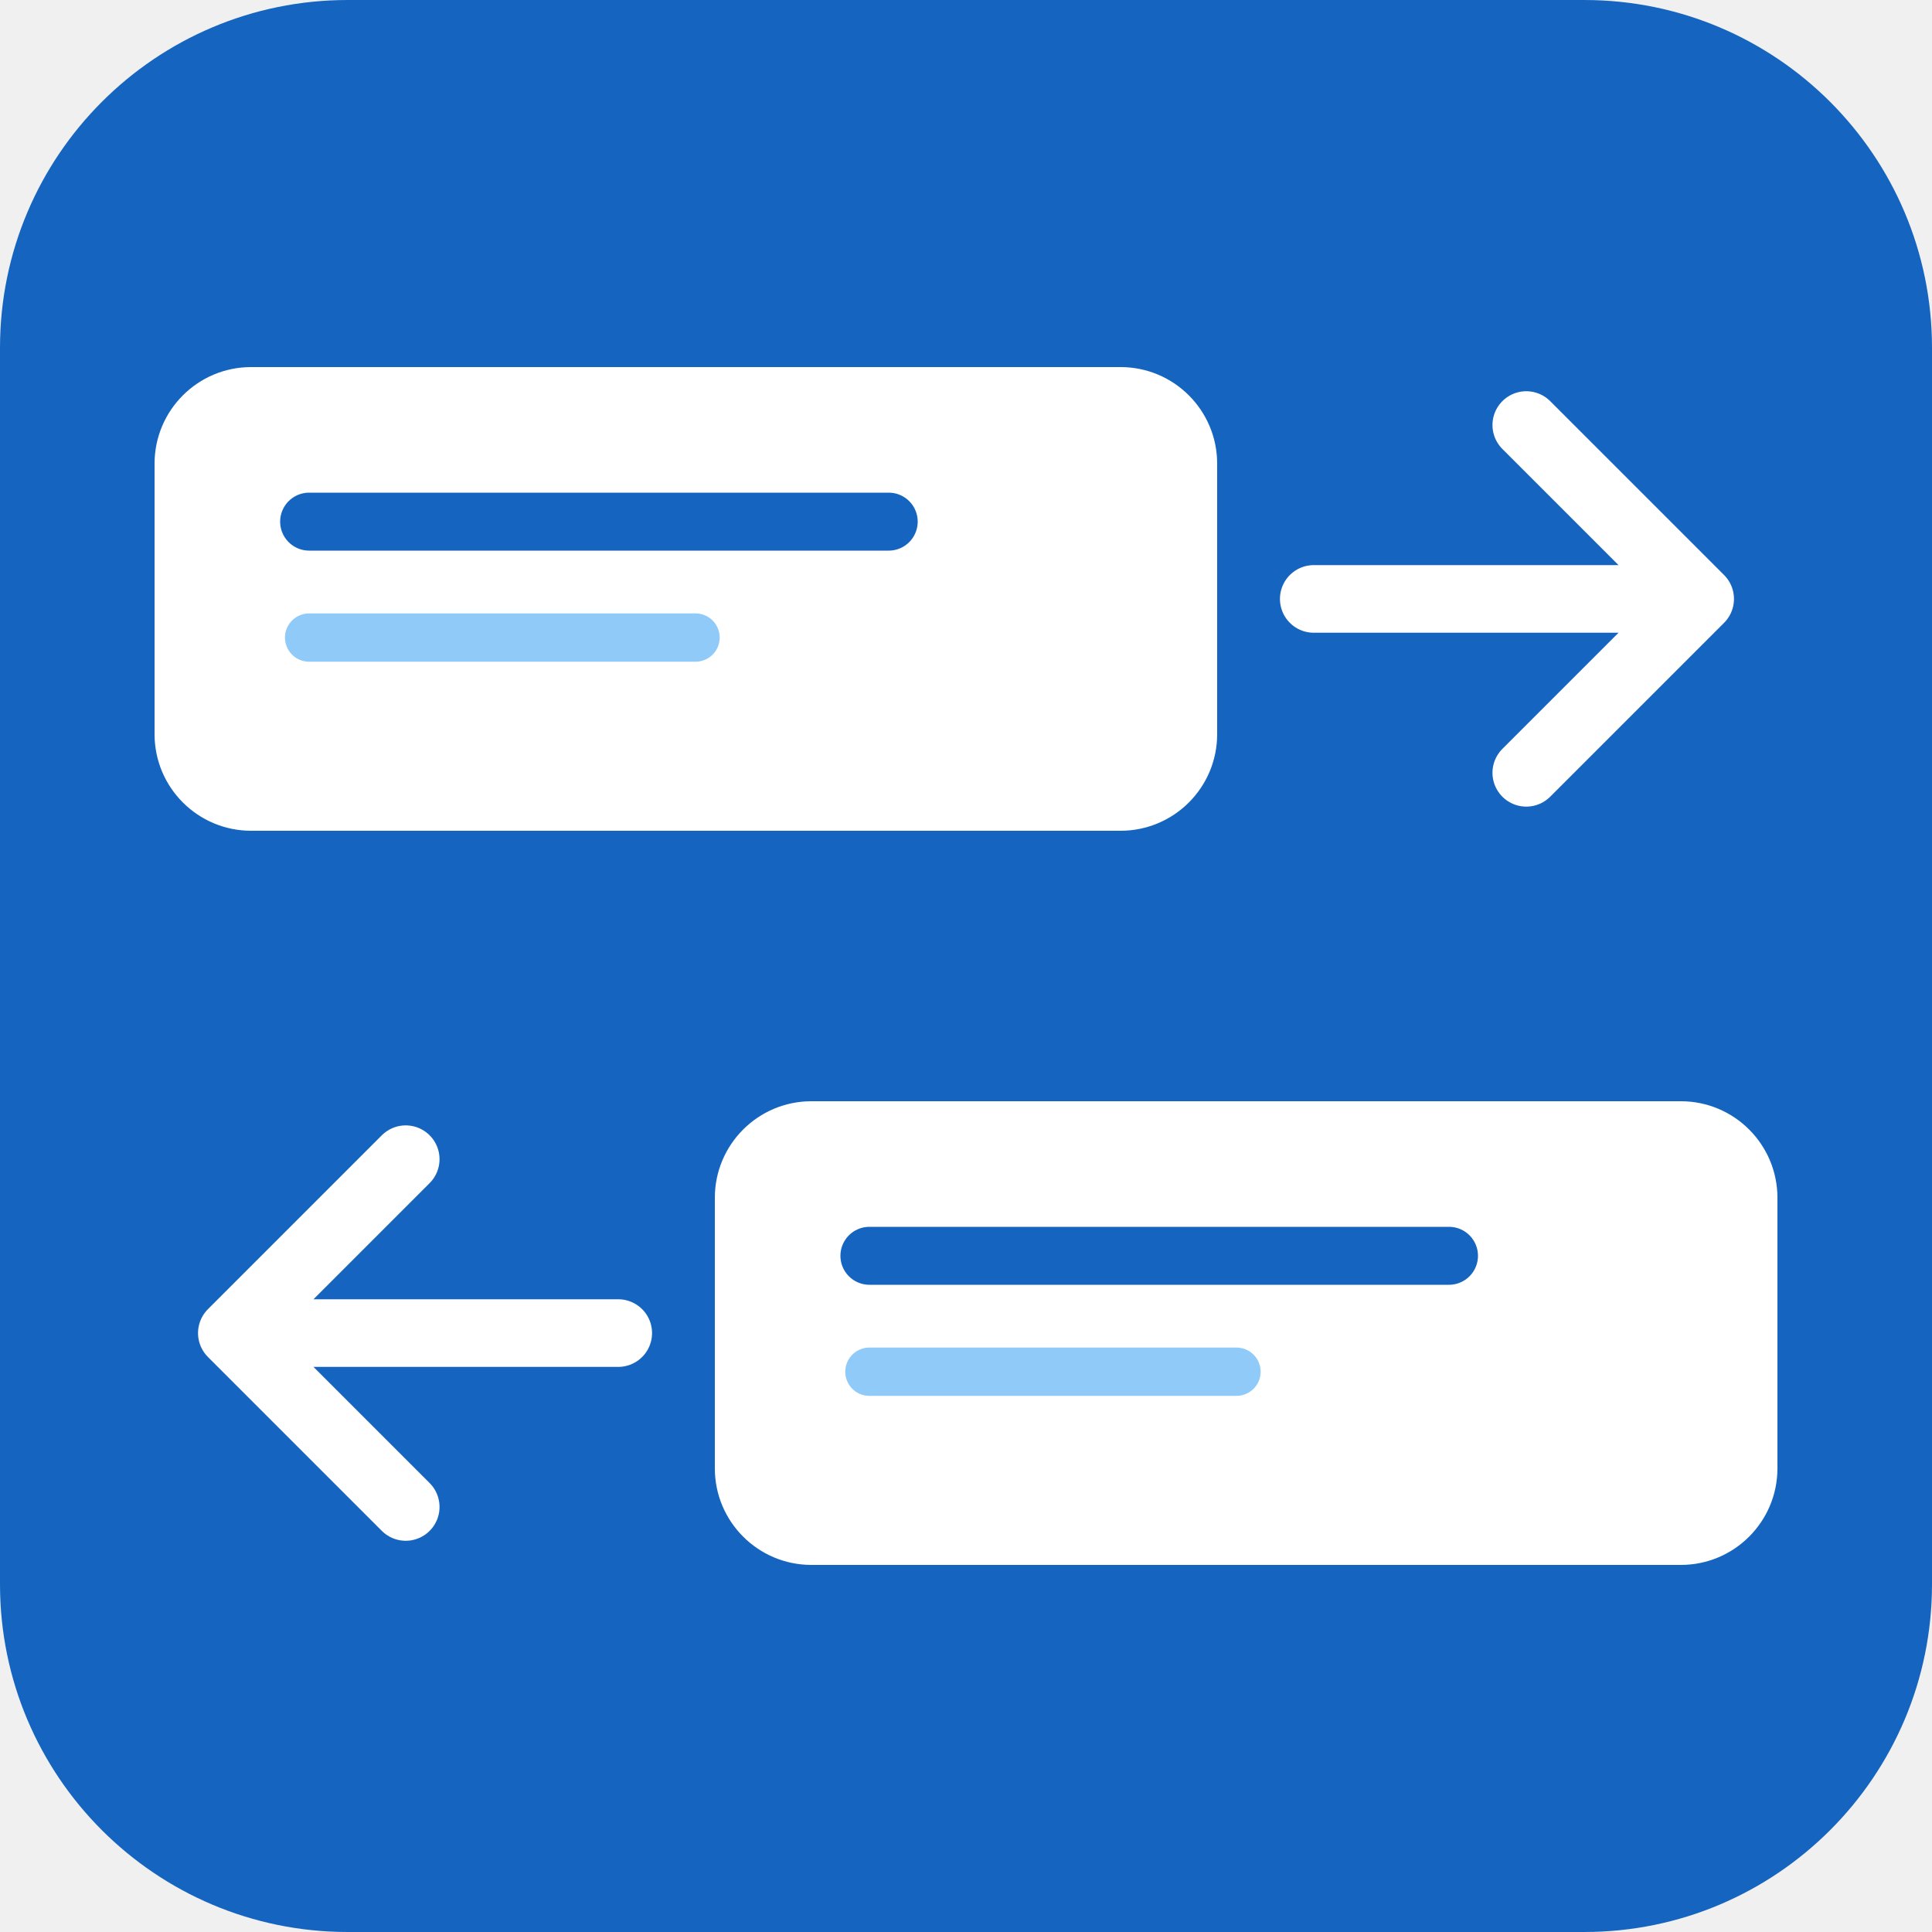
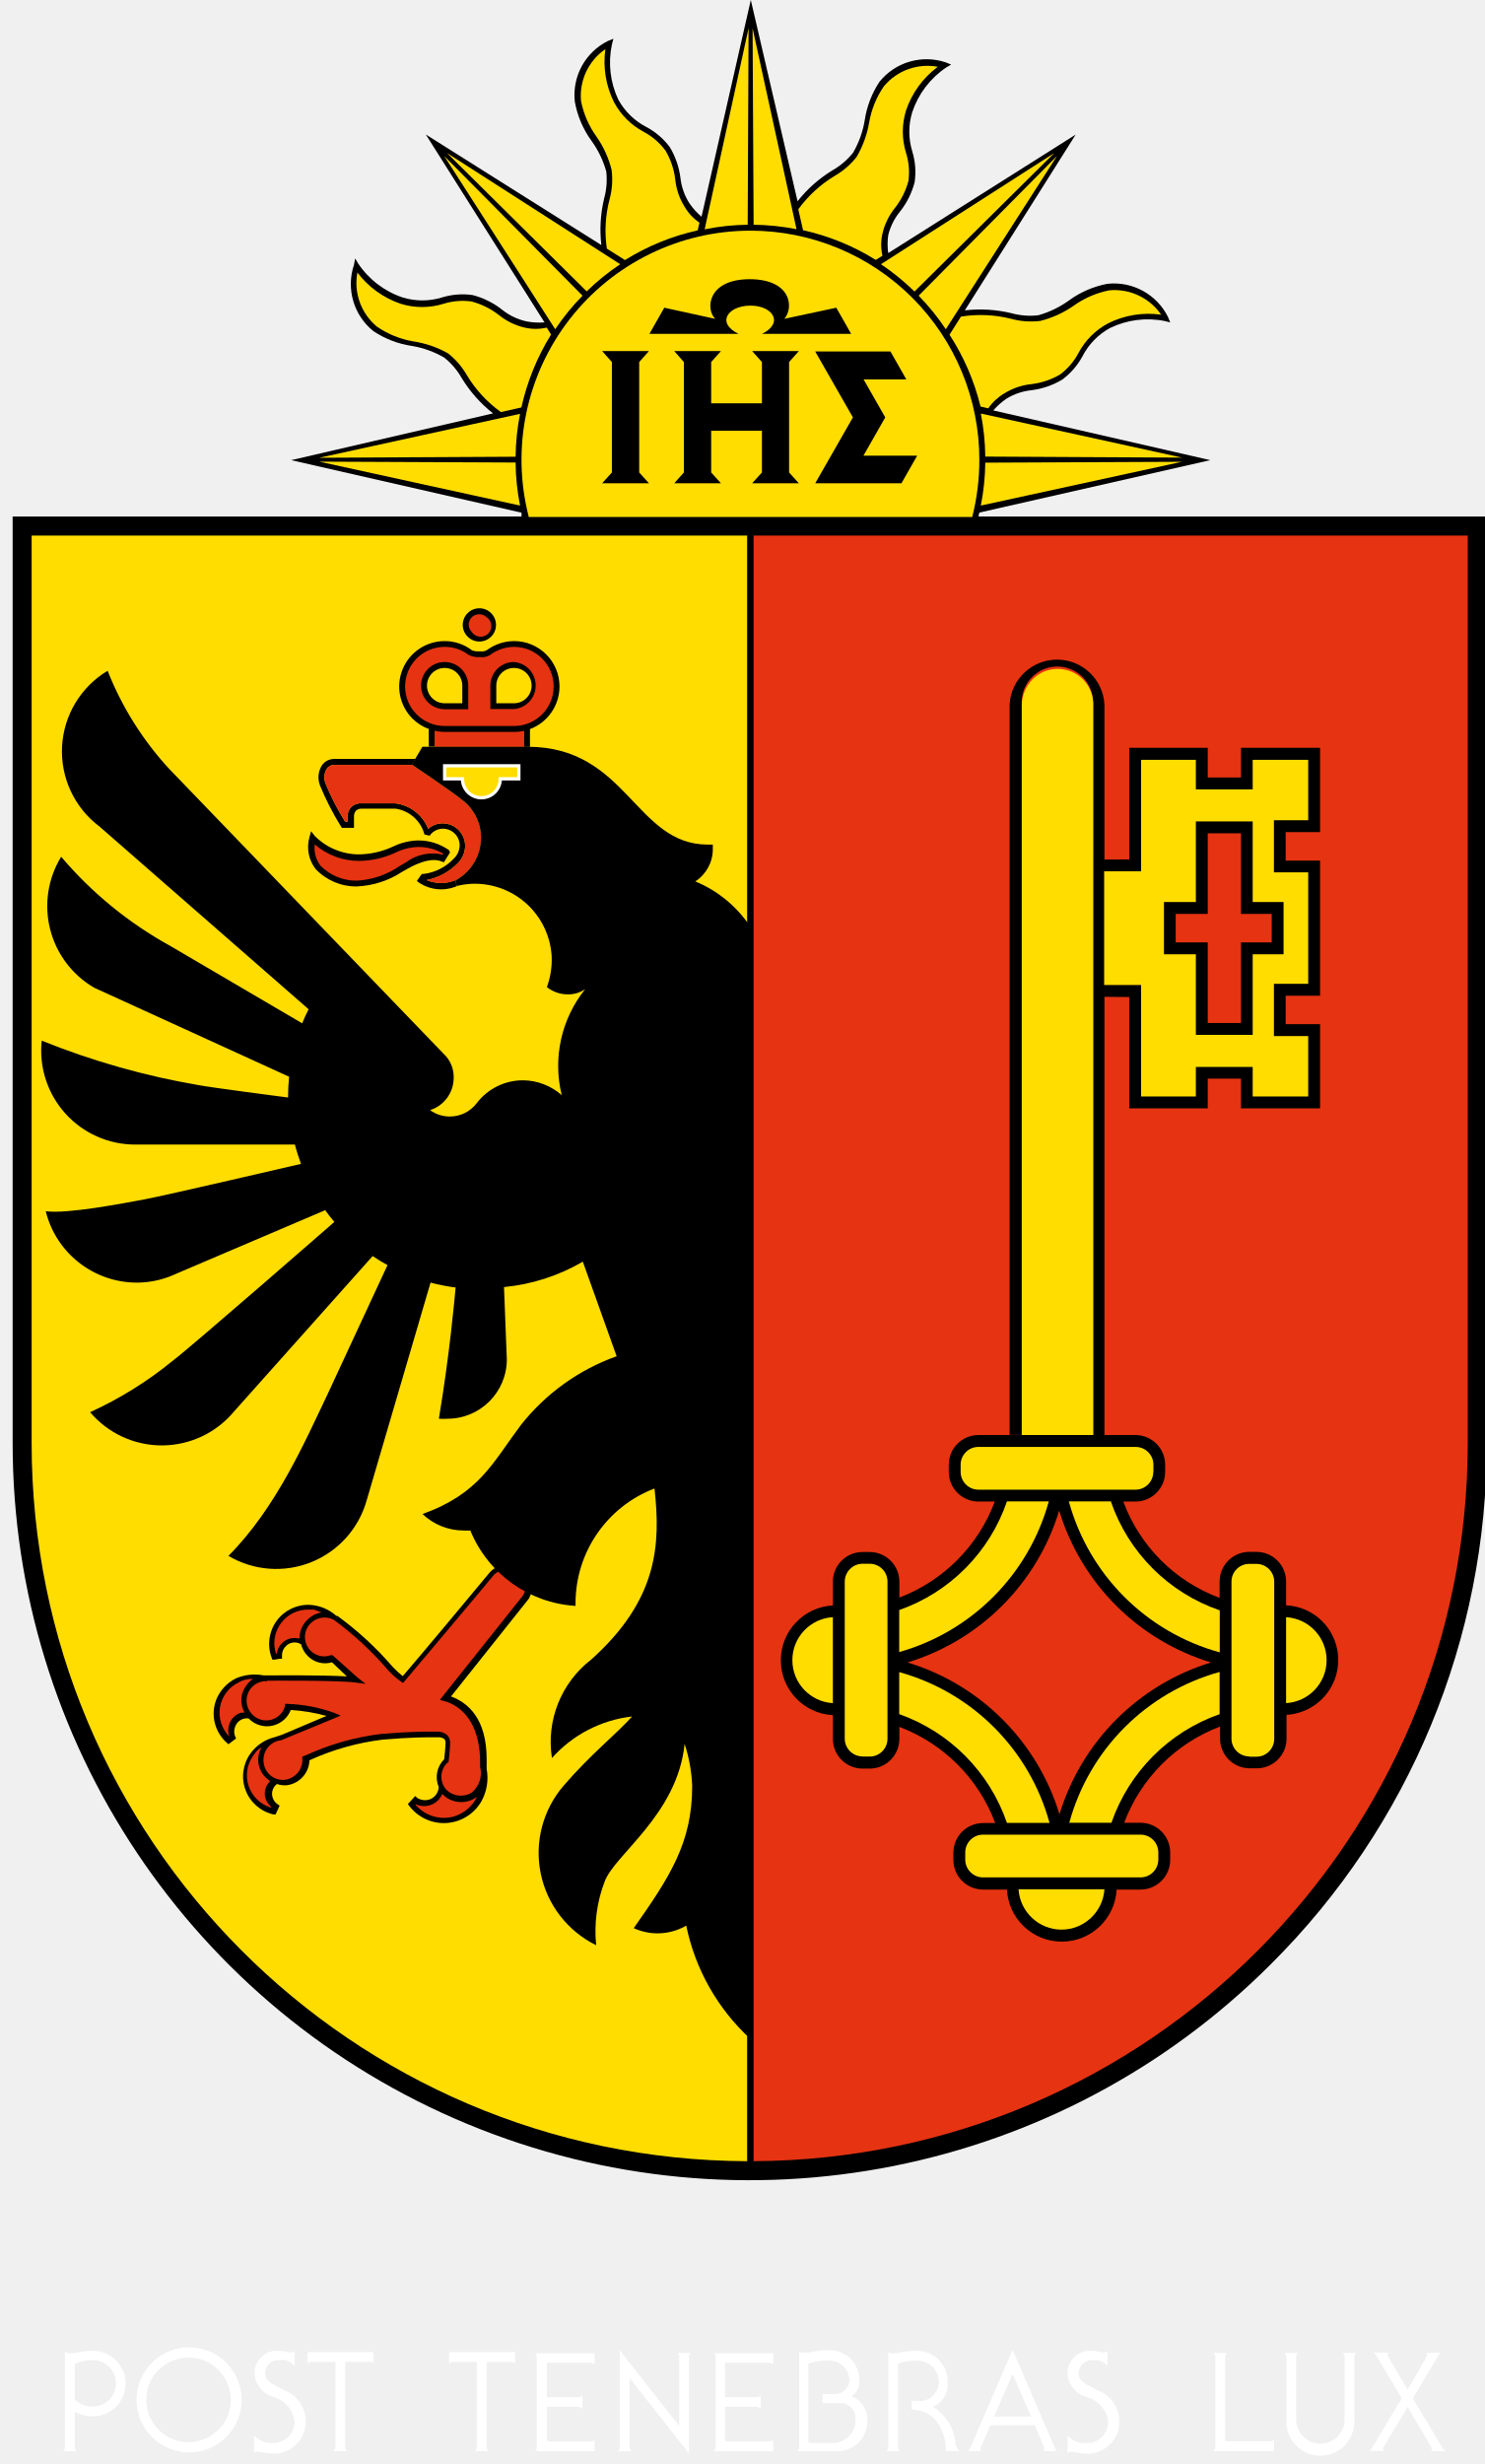
- <svg xmlns="http://www.w3.org/2000/svg" viewBox="0 0 100 100">
-   <rect width="100" height="100" rx="18" fill="#1565C0" />
-   <rect x="8" y="19" width="55" height="24" rx="5" fill="white" />
-   <line x1="16" y1="27" x2="46" y2="27" stroke="#1565C0" stroke-width="3" stroke-linecap="round" />
-   <line x1="16" y1="33" x2="36" y2="33" stroke="#90CAF9" stroke-width="2.5" stroke-linecap="round" />
-   <path d="M68 31 L87 31 M79 22 L88 31 L79 40" stroke="white" stroke-width="3.5" fill="none" stroke-linecap="round" stroke-linejoin="round" />
-   <path d="M32 69 L13 69 M21 60 L12 69 L21 78" stroke="white" stroke-width="3.5" fill="none" stroke-linecap="round" stroke-linejoin="round" />
-   <rect x="37" y="57" width="55" height="24" rx="5" fill="white" />
-   <line x1="45" y1="65" x2="75" y2="65" stroke="#1565C0" stroke-width="3" stroke-linecap="round" />
-   <line x1="45" y1="71" x2="64" y2="71" stroke="#90CAF9" stroke-width="2.5" stroke-linecap="round" />
+ <svg xmlns="http://www.w3.org/2000/svg" id="ge-header-armoiries" viewBox="-27 0 100 166" version="1.1">
+   <defs>
+     <style>
+             .cls-1,.cls-5{fill:#fd0;}
+             .cls-2{fill:#e63312;}
+             .cls-3,.cls-4{fill:none;}
+             .cls-3,.cls-5{stroke:#fff;}
+             .cls-3{stroke-width:5.63px;}
+             .cls-4{stroke:#e30613;stroke-width:0.25px;}
+             .cls-5{stroke-width:0.22px;}
+             .cls-6{fill:#fff;}
+         </style>
+   </defs>
+   <path d="m 39.932,27.65 a 4.6,4.6 0 0 1 0.9,-0.8 4,4 0 0 1 1.66,-0.56 5.3,5.3 0 0 0 2.09,-0.72 4.76,4.76 0 0 0 1.36,-1.57 4.53,4.53 0 0 1 1.85,-1.9 5.82,5.82 0 0 1 3.7,-0.47 l 0.36,0.09 -0.15,-0.37 a 4.07,4.07 0 0 0 -4.08,-2.23 6.42,6.42 0 0 0 -2.59,1.12 6.56,6.56 0 0 1 -2.07,1 4.81,4.81 0 0 1 -1.81,-0.14 8.94,8.94 0 0 0 -3.14,-0.19 L 45.482,9.07 32.852,17.05 a 4.29,4.29 0 0 1 0,-1.21 4,4 0 0 1 0.78,-1.57 5.32,5.32 0 0 0 1,-2 4.7,4.7 0 0 0 -0.16,-2.07 4.51,4.51 0 0 1 0,-2.65 5.86,5.86 0 0 1 2.28,-3 l 0.34,-0.2 -0.37,-0.15 a 4.07,4.07 0 0 0 -4.46,1.31 6.42,6.42 0 0 0 -1,2.63 6.44,6.44 0 0 1 -0.78,2.15 4.85,4.85 0 0 1 -1.38,1.18 8.85,8.85 0 0 0 -2.36,2.09 L 23.592,0 20.272,14.6 a 4.38,4.38 0 0 1 -0.82,-0.91 4,4 0 0 1 -0.6,-1.69 5.3,5.3 0 0 0 -0.72,-2.09 A 4.73,4.73 0 0 0 16.562,8.56 4.53,4.53 0 0 1 14.662,6.71 5.84,5.84 0 0 1 14.232,3 l 0.1,-0.39 -0.37,0.15 a 4.07,4.07 0 0 0 -2.23,4.08 6.4,6.4 0 0 0 1.12,2.64 6.5,6.5 0 0 1 1,2.07 4.78,4.78 0 0 1 -0.14,1.81 8.94,8.94 0 0 0 -0.19,3.15 L 1.692,9.06 l 8,12.66 a 4.49,4.49 0 0 1 -1.22,-0.07 4,4 0 0 1 -1.62,-0.77 5.39,5.39 0 0 0 -2,-1 4.69,4.69 0 0 0 -2.07,0.16 4.52,4.52 0 0 1 -2.65,0 5.84,5.84 0 0 1 -3,-2.29 l -0.2,-0.34 -0.08,0.43 a 4.07,4.07 0 0 0 1.31,4.47 6.38,6.38 0 0 0 2.62,1 6.45,6.45 0 0 1 2.15,0.78 4.76,4.76 0 0 1 1.18,1.38 9,9 0 0 0 2.11,2.38 l -13.6,3.15 15.52,3.54 a 3,3 0 0 0 0,0.29 H 38.942 c 0,0 0,-0.21 0.06,-0.3 L 54.552,31 Z" />
+   <path d="m -26.148,34.8 v 62.41 a 49.66,49.66 0 0 0 84.78,35.12 49.34,49.34 0 0 0 14.55,-35.12 V 34.8 Z" />
+   <path class="cls-1" d="M -24.868,97.21 V 36.08 H 23.362 V 145.6 A 48.38,48.38 0 0 1 -24.868,97.21 Z" />
+   <path class="cls-2" d="M 71.902,97.21 A 48.38,48.38 0 0 1 23.762,145.6 V 36.08 H 71.902 Z" />
+   <polyline class="cls-3" points="82.87 112.72 82.87 112.72 82.87 112.72 82.87 112.72 82.87 112.72 82.87 112.72 82.87 112.72" transform="translate(-26.1481)" />
+   <path d="M 47.422,96.68 V 47.46 a 3.2,3.2 0 0 0 -6.39,0 v 49.21 h 0.82 V 47.46 a 2.4,2.4 0 1 1 4.79,0 v 49.22 h 0.8 z" />
+   <path d="m 3.262,57.28 a 3.57,3.57 0 0 0 -2.12,-0.66 4.12,4.12 0 0 0 -1.65,0.41 5.61,5.61 0 0 1 -2.29,0.53 4.21,4.21 0 0 1 -3,-1.25 l -0.24,-0.31 -0.11,0.4 a 2.42,2.42 0 0 0 0.41,2.14 3.75,3.75 0 0 0 2.76,1.18 6.05,6.05 0 0 0 3.1,-1 l 0.39,-0.22 C 1.902,57.74 2.512,57.94 2.762,58.04 v 0 l 0.15,0.05 0.08,-0.13 0.24,-0.38 0.09,-0.15 z" />
+   <path d="m 5.302,43.22 a 1.12,1.12 0 1 0 -1.12,-1.12 1.1,1.1 0 0 0 0.33,0.79 1.11,1.11 0 0 0 0.79,0.33 z" />
+   <line class="cls-4" x1="17.102" y1="117.41" x2="12.122" y2="122.34" />
+   <path d="m 62.092,109.22 a 3.67,3.67 0 0 0 -2.43,-1.07 v -1.6 a 2,2 0 0 0 -2,-2 h -0.48 a 2,2 0 0 0 -2,2 v 1.1 a 11,11 0 0 1 -6.49,-6.49 h 0.82 a 2,2 0 0 0 2,-2 v -0.48 a 2,2 0 0 0 -2,-2 H 38.932 a 2,2 0 0 0 -2,2 v 0.48 a 2,2 0 0 0 2,2 h 1.1 a 11.06,11.06 0 0 1 -6.43,6.47 v -1.07 a 2,2 0 0 0 -2,-2 h -0.48 a 2,2 0 0 0 -2,2 v 1.6 a 3.7,3.7 0 0 0 0,7.39 v 1.6 a 2,2 0 0 0 2,2 h 0.48 a 2,2 0 0 0 2,-2 v -0.81 a 11.07,11.07 0 0 1 6.46,6.48 h -0.82 a 2,2 0 0 0 -2,2 v 0.48 a 2,2 0 0 0 2,2 H 40.852 a 3.7,3.7 0 0 0 7.39,0 h 1.61 a 2,2 0 0 0 2,-2 v -0.5 a 2,2 0 0 0 -2,-2 h -1.1 a 11.08,11.08 0 0 1 6.46,-6.48 v 0.81 a 2,2 0 0 0 2,2 h 0.48 a 2,2 0 0 0 2,-2 v -1.6 a 3.7,3.7 0 0 0 2.4,-6.31 z" />
+   <path class="cls-1" d="m 44.532,130 a 2.91,2.91 0 0 1 -2.9,-2.72 h 5.79 a 2.91,2.91 0 0 1 -2.89,2.72 z" />
+   <path class="cls-1" d="m 29.122,114.74 a 2.9,2.9 0 0 1 0,-5.79 z" />
+   <path class="cls-1" d="m 33.592,108.47 a 11.81,11.81 0 0 0 7.26,-7.32 h 2.82 A 14.57,14.57 0 0 1 33.592,111.3 Z" />
+   <path class="cls-2" d="M 44.372,101.77 A 15.35,15.35 0 0 0 54.602,112 15.38,15.38 0 0 0 44.392,122.23 15.37,15.37 0 0 0 34.152,112 15.35,15.35 0 0 0 44.372,101.77 Z" />
+   <path class="cls-1" d="m 33.592,115.48 v -2.83 A 14.51,14.51 0 0 1 43.722,122.81 h -2.87 a 11.86,11.86 0 0 0 -7.26,-7.33 z" />
+   <path class="cls-1" d="m 55.192,115.48 a 11.87,11.87 0 0 0 -7.3,7.32 h -2.84 a 14.51,14.51 0 0 1 10.13,-10.16 v 2.84 0 z" />
+   <path class="cls-1" d="m 55.192,111.32 a 14.53,14.53 0 0 1 -10.17,-10.17 h 2.83 a 11.82,11.82 0 0 0 7.34,7.34 z" />
+   <path d="m -17.798,161.68 a 3.54,3.54 0 1 1 3.54,3.54 3.54,3.54 0 0 1 -3.54,-3.54 z m 3.54,2.85 a 2.85,2.85 0 1 0 -2.89,-2.85 2.85,2.85 0 0 0 2.89,2.85 z" class="cls-6" />
+   <path d="m 3.262,158.46 v 0.77 a 0.8,0.8 0 0 1 0.19,-0.11 h 1.68 v 5.81 a 0.54,0.54 0 0 1 -0.11,0.2 h 0.88 a 0.6,0.6 0 0 1 -0.11,-0.2 v -5.81 h 1.72 a 0.83,0.83 0 0 1 0.19,0.11 v -0.77 z" class="cls-6" />
+   <path d="m -6.268,158.46 v 0.77 a 0.8,0.8 0 0 1 0.19,-0.11 h 1.68 v 5.81 a 0.54,0.54 0 0 1 -0.11,0.2 h 0.88 a 0.6,0.6 0 0 1 -0.11,-0.2 v -5.81 h 1.72 a 0.82,0.82 0 0 1 0.19,0.11 v -0.77 z" class="cls-6" />
+   <path d="M 9.982,159.18 H 12.852 a 0.57,0.57 0 0 1 0.21,0.12 v -0.77 H 9.062 a 0.46,0.46 0 0 1 0.11,0.19 v 6.21 a 0.63,0.63 0 0 1 -0.11,0.21 H 13.062 v -0.78 a 0.59,0.59 0 0 1 -0.21,0.12 H 9.952 a 0.53,0.53 0 0 1 -0.1,-0.08 v -2.25 H 12.042 a 0.59,0.59 0 0 1 0.21,0.12 v -0.88 a 0.71,0.71 0 0 1 -0.21,0.11 H 9.852 v -2.32 H 10.002 Z" class="cls-6" />
+   <path d="m 22.012,159.18 h 2.89 a 0.58,0.58 0 0 1 0.21,0.12 v -0.77 h -4 a 0.46,0.46 0 0 1 0.11,0.19 v 6.21 a 0.62,0.62 0 0 1 -0.12,0.21 h 4 v -0.78 a 0.58,0.58 0 0 1 -0.21,0.12 h -2.89 a 0.51,0.51 0 0 1 -0.15,-0.08 v -2.25 h 2.2 a 0.59,0.59 0 0 1 0.21,0.12 v -0.88 a 0.71,0.71 0 0 1 -0.21,0.11 h -2.2 v -2.32 h 0.15 z" class="cls-6" />
+   <path d="m 19.422,158.52 h -0.77 a 0.59,0.59 0 0 1 0.11,0.21 v 4.7 l -4,-5.09 v 6.59 a 0.6,0.6 0 0 1 -0.11,0.21 h 0.88 a 0.6,0.6 0 0 1 -0.11,-0.21 v -4.73 l 4,5.09 v -6.56 a 0.59,0.59 0 0 1 0.12,-0.21 z" class="cls-6" />
+   <path d="m -20.748,158.37 a 4.86,4.86 0 0 0 -1.23,0.16 0.88,0.88 0 0 1 -0.26,0 0.86,0.86 0 0 1 -0.18,0 l -0.21,-0.09 v 6.49 a 0.59,0.59 0 0 1 -0.11,0.21 h 0.89 a 0.6,0.6 0 0 1 -0.11,-0.21 v -2.45 a 2.36,2.36 0 0 0 1.21,0.31 2.21,2.21 0 1 0 0,-4.42 z m 0,3.76 a 1.69,1.69 0 0 1 -1.21,-0.46 v -2.42 a 3.07,3.07 0 0 1 1.21,-0.25 1.565,1.565 0 1 1 0,3.13 z" class="cls-6" />
+   <path d="m -7.148,159.4 v -1 a 0.44,0.44 0 0 1 -0.22,0.09 c -0.1,0 -0.61,-0.12 -0.92,-0.12 a 1.51,1.51 0 0 0 -1.56,1.49 1.75,1.75 0 0 0 1.2,1.6 2,2 0 0 1 1.5,1.67 1.43,1.43 0 0 1 -1.51,1.45 1.56,1.56 0 0 1 -1.23,-0.5 v 1.17 a 0.62,0.62 0 0 1 0.27,-0.09 c 0.13,0 0.59,0.13 0.92,0.13 a 2.14,2.14 0 0 0 2.3,-2.15 2.23,2.23 0 0 0 -1.43,-2.1 c -0.85,-0.47 -1.31,-0.58 -1.31,-1.19 a 0.89,0.89 0 0 1 1,-0.85 1.08,1.08 0 0 1 0.99,0.4 z" class="cls-6" />
+   <path d="m 30.382,161.44 a 1.15,1.15 0 0 0 0.52,-1 2,2 0 0 0 -2.22,-2.1 4.87,4.87 0 0 0 -1.23,0.16 0.87,0.87 0 0 1 -0.25,0 0.86,0.86 0 0 1 -0.18,0 l -0.17,-0.06 v 6.49 a 0.6,0.6 0 0 1 -0.11,0.21 h 2.7 a 2,2 0 0 0 2,-2 1.68,1.68 0 0 0 -1.06,-1.7 z m -1.28,3.14 h -1.63 v -5.34 a 3.08,3.08 0 0 1 1.21,-0.2 1.36,1.36 0 0 1 1.55,1.43 1,1 0 0 1 -1,0.82 h -0.8 v 0.61 h 1 a 1.06,1.06 0 0 1 1.21,1.25 1.52,1.52 0 0 1 -1.54,1.43 z" class="cls-6" />
+   <path d="m 37.402,164.76 a 3.23,3.23 0 0 0 -1.55,-2.62 1.57,1.57 0 0 0 1,-1.55 2.06,2.06 0 0 0 -2.21,-2.21 4.88,4.88 0 0 0 -1.23,0.16 0.86,0.86 0 0 1 -0.25,0 0.9,0.9 0 0 1 -0.18,0 l -0.13,-0.1 v 6.49 a 0.6,0.6 0 0 1 -0.11,0.21 h 0.88 a 0.6,0.6 0 0 1 -0.11,-0.21 v -5.69 a 3.08,3.08 0 0 1 1.21,-0.2 1.44,1.44 0 0 1 1.54,1.54 1.3,1.3 0 0 1 -1.54,1.16 h -0.3 v 0.6 c 1.85,0 2.31,1.87 2.31,2.58 v 0.21 h 0.9 a 1.89,1.89 0 0 1 -0.23,-0.37 z" class="cls-6" />
+   <path d="m 44.082,164.92 -2.85,-6.61 -2.85,6.61 a 1.13,1.13 0 0 1 -0.15,0.21 h 0.91 a 0.29,0.29 0 0 1 -0.07,-0.21 l 0.66,-1.53 H 42.732 l 0.64,1.53 a 0.29,0.29 0 0 1 -0.07,0.21 h 0.91 a 1.37,1.37 0 0 1 -0.13,-0.21 z m -4.09,-2.12 1.24,-2.87 1.24,2.87 z" class="cls-6" />
+   <path d="m 47.632,159.4 v -1 a 0.44,0.44 0 0 1 -0.22,0.09 c -0.1,0 -0.61,-0.12 -0.92,-0.12 a 1.51,1.51 0 0 0 -1.56,1.49 1.75,1.75 0 0 0 1.2,1.6 2,2 0 0 1 1.54,1.68 1.43,1.43 0 0 1 -1.51,1.45 1.57,1.57 0 0 1 -1.23,-0.5 v 1.17 a 0.62,0.62 0 0 1 0.27,-0.09 c 0.13,0 0.59,0.13 0.92,0.13 a 2.14,2.14 0 0 0 2.3,-2.15 2.23,2.23 0 0 0 -1.43,-2.1 c -0.85,-0.47 -1.31,-0.58 -1.31,-1.19 a 0.89,0.89 0 0 1 1,-0.85 1.08,1.08 0 0 1 0.95,0.39 z" class="cls-6" />
+   <path d="m 70.202,164.92 -2,-3.34 1.7,-2.86 a 2.17,2.17 0 0 1 0.18,-0.21 h -1 a 0.27,0.27 0 0 1 0.07,0.21 l -1.3,2.28 -1.35,-2.29 a 0.26,0.26 0 0 1 0.07,-0.21 h -1 a 2.17,2.17 0 0 1 0.18,0.21 l 1.7,2.86 -2,3.34 a 1,1 0 0 1 -0.18,0.21 h 1 a 0.24,0.24 0 0 1 -0.07,-0.21 l 1.65,-2.75 1.63,2.76 a 0.24,0.24 0 0 1 -0.07,0.21 h 1 a 0.92,0.92 0 0 1 -0.21,-0.21 z" class="cls-6" />
+   <path d="m 64.252,163 a 2.29,2.29 0 1 1 -4.57,0 v 0 -4.27 a 0.59,0.59 0 0 0 -0.11,-0.21 h 0.88 a 0.59,0.59 0 0 0 -0.11,0.21 v 4.27 0 a 1.63,1.63 0 1 0 3.26,0 v 0 -4.27 a 0.6,0.6 0 0 0 -0.11,-0.21 h 0.88 a 0.59,0.59 0 0 0 -0.11,0.21 v 4.27 0 z" class="cls-6" />
+   <path d="m 58.642,164.47 h -3.09 v -5.74 a 0.59,0.59 0 0 1 0.11,-0.21 h -0.88 a 0.59,0.59 0 0 1 0.11,0.21 v 6.19 a 0.59,0.59 0 0 1 -0.11,0.21 h 4.07 v -0.77 a 0.59,0.59 0 0 1 -0.21,0.11 z" class="cls-6" />
+   <rect class="cls-2" x="2.292" y="49.16" width="6.02" height="1.16" />
+   <polygon points="75.24,57.9 72.77,57.91 72.77,67.15 75.24,67.17 75.24,74.67 80.53,74.67 80.53,72.67 82.77,72.67 82.77,74.67 88.1,74.67 88.1,69 85.78,69 85.78,67.08 88.1,67.08 88.1,57.98 85.78,57.98 85.78,56.06 88.1,56.06 88.1,50.38 82.77,50.38 82.77,52.38 80.53,52.38 80.53,50.38 75.24,50.38 " transform="translate(-26.1481)" />
+   <polygon class="cls-1" points="84.99,66.28 84.99,69.8 87.3,69.8 87.3,73.87 83.56,73.87 83.56,71.88 79.73,71.88 79.73,73.87 76.04,73.87 76.04,66.36 73.55,66.36 73.55,58.7 76.04,58.7 76.04,51.19 79.73,51.19 79.73,53.18 83.56,53.18 83.56,51.19 87.3,51.19 87.3,55.26 84.99,55.26 84.99,58.77 87.3,58.77 87.3,66.28 " transform="translate(-26.1481)" />
+   <polygon points="77.58,64.29 79.73,64.29 79.73,69.72 83.56,69.72 83.56,64.29 85.64,64.29 85.64,60.77 83.56,60.77 83.56,55.34 79.73,55.34 79.73,60.77 77.58,60.77 " transform="translate(-26.1481)" />
+   <polygon class="cls-2" points="80.53,61.57 80.53,56.14 82.77,56.14 82.77,61.57 84.84,61.57 84.84,63.49 82.77,63.49 82.77,68.92 80.53,68.92 80.53,63.49 78.37,63.49 78.37,61.57 " transform="translate(-26.1481)" />
+   <path class="cls-1" d="M 41.852,96.68 V 47.45 a 2.54,2.54 0 0 1 0.73,-1.69 2.4,2.4 0 0 1 4.09,1.69 v 49.23 z" />
+   <path class="cls-1" d="m 57.182,118.33 a 1.2,1.2 0 0 1 -1.2,-1.2 v -10.58 a 1.19,1.19 0 0 1 0.35,-0.84 1.18,1.18 0 0 1 0.85,-0.35 h 0.48 a 1.2,1.2 0 0 1 1.2,1.2 v 10.59 a 1.2,1.2 0 0 1 -1.2,1.2 h -0.48 z" />
+   <path class="cls-1" d="m 59.662,114.74 v -5.79 a 2.9,2.9 0 0 1 0,5.79 z" />
+   <path class="cls-1" d="m 31.122,118.33 a 1.2,1.2 0 0 1 -1.2,-1.2 v -10.58 a 1.21,1.21 0 0 1 1.2,-1.2 h 0.48 a 1.2,1.2 0 0 1 1.2,1.2 v 10.59 a 1.2,1.2 0 0 1 -1.2,1.2 h -0.48 z" />
+   <path class="cls-1" d="m 50.712,99.16 a 1.2,1.2 0 0 1 -1.2,1.2 H 38.932 a 1.2,1.2 0 0 1 -1.2,-1.2 v -0.48 a 1.2,1.2 0 0 1 0.35,-0.85 1.18,1.18 0 0 1 0.85,-0.35 H 49.522 a 1.2,1.2 0 0 1 1.2,1.2 v 0.48 0 z" />
+   <path class="cls-1" d="m 38.042,124.8 a 1.2,1.2 0 0 1 1.2,-1.2 H 49.852 a 1.2,1.2 0 0 1 1.2,1.2 v 0.48 a 1.2,1.2 0 0 1 -1.2,1.2 H 39.242 a 1.2,1.2 0 0 1 -1.2,-1.2 z" />
+   <path class="cls-2" d="m 0.352,58.1 -0.4,0.23 a 5.63,5.63 0 0 1 -2.9,1 3.38,3.38 0 0 1 -2.45,-1 1.92,1.92 0 0 1 -0.39,-1.44 4.56,4.56 0 0 0 3,1.11 6,6 0 0 0 2.44,-0.56 3.76,3.76 0 0 1 1.5,-0.38 3.31,3.31 0 0 1 1.7,0.44 v 0.08 A 3,3 0 0 0 0.352,58.1 Z" />
+   <path class="cls-2" d="m 4.582,42.09 a 0.73,0.73 0 0 1 0.21,-0.51 0.73,0.73 0 0 1 1,0 0.72,0.72 0 1 1 -1,1 0.72,0.72 0 0 1 -0.21,-0.49 z" />
+   <path d="m 10.702,46.25 a 3.06,3.06 0 0 0 -3.06,-3.06 3.1,3.1 0 0 0 -1.85,0.62 0.72,0.72 0 0 1 -0.42,0.07 h -0.07 a 1.12,1.12 0 0 1 -0.5,-0.07 3,3 0 0 0 -1.84,-0.62 3.06,3.06 0 0 0 -2.17,5.22 3,3 0 0 0 1.1,0.7 v 1.19 h 0.4 v -1.07 a 3,3 0 0 0 0.67,0.08 h 4.69 a 3,3 0 0 0 0.66,-0.07 v 1.08 h 0.4 v -1.2 A 3.07,3.07 0 0 0 10.702,46.25 Z" />
+   <path class="cls-2" d="m 7.642,48.91 h -4.68 a 2.665,2.665 0 0 1 0,-5.33 2.62,2.62 0 0 1 1.6,0.53 1.37,1.37 0 0 0 0.74,0.16 h 0.07 a 1,1 0 0 0 0.66,-0.15 2.7,2.7 0 0 1 1.61,-0.54 2.665,2.665 0 0 1 0,5.33 z" />
+   <path d="m 2.962,44.6 a 1.59,1.59 0 0 0 -1.59,1.59 1.59,1.59 0 0 0 1.59,1.59 h 1.59 v -1.59 a 1.59,1.59 0 0 0 -1.59,-1.59 z" />
+   <path d="m 7.632,44.6 a 1.59,1.59 0 0 0 -1.59,1.59 v 1.58 h 1.59 a 1.59,1.59 0 0 0 0,-3.17 z" />
+   <path class="cls-1" d="m 4.142,47.38 h -1.18 a 1.19,1.19 0 1 1 1.19,-1.19 v 1.18 0 z" />
+   <path class="cls-1" d="m 7.632,47.38 h -1.19 v -1.19 a 1.19,1.19 0 1 1 1.19,1.19 z" />
+   <path class="cls-1" d="M 52.652,30.83 39.392,30.76 a 15.87,15.87 0 0 0 -0.3,-2.9 z" />
+   <path class="cls-1" d="m 36.732,22.18 a 15.74,15.74 0 0 0 -1.83,-2.26 L 44.222,10.51 Z" />
+   <path class="cls-1" d="m 44.042,10.31 -9.42,9.33 a 15.88,15.88 0 0 0 -2.26,-1.84 z" />
+   <path class="cls-1" d="m 29.242,11.85 a 5.11,5.11 0 0 0 1.48,-1.28 6.87,6.87 0 0 0 0.84,-2.29 6.15,6.15 0 0 1 1,-2.47 3.81,3.81 0 0 1 3.63,-1.31 6.08,6.08 0 0 0 -2.14,2.94 4.84,4.84 0 0 0 0,2.86 4.36,4.36 0 0 1 0.16,1.9 5.05,5.05 0 0 1 -0.9,1.8 4.3,4.3 0 0 0 -0.85,1.74 3.37,3.37 0 0 0 0,1.49 l -0.45,0.28 a 15.59,15.59 0 0 0 -4.9,-2 l -0.32,-1.41 a 8.4,8.4 0 0 1 2.45,-2.25 z" />
+   <path class="cls-1" d="m 26.672,15.44 a 16.15,16.15 0 0 0 -2.89,-0.3 l -0.07,-13.24 z" />
+   <path class="cls-1" d="m 23.442,1.9 -0.06,13.24 a 15.54,15.54 0 0 0 -2.9,0.31 z" />
+   <path class="cls-1" d="m 14.072,13.44 a 5.08,5.08 0 0 0 0.14,-2 6.8,6.8 0 0 0 -1,-2.21 6.16,6.16 0 0 1 -1.06,-2.42 3.82,3.82 0 0 1 1.64,-3.5 6.12,6.12 0 0 0 0.58,3.57 4.84,4.84 0 0 0 2,2 4.36,4.36 0 0 1 1.48,1.28 5,5 0 0 1 0.65,1.94 4.28,4.28 0 0 0 0.63,1.83 3.29,3.29 0 0 0 1,1.07 l -0.12,0.52 a 15.73,15.73 0 0 0 -4.9,2 l -1.22,-0.77 a 8.3,8.3 0 0 1 0.18,-3.31 z" />
+   <path class="cls-1" d="m 14.792,17.8 a 15.74,15.74 0 0 0 -2.26,1.83 L 3.122,10.31 Z" />
+   <path class="cls-1" d="M 2.932,10.51 12.252,19.92 a 15.83,15.83 0 0 0 -1.84,2.26 z" />
+   <path class="cls-1" d="m 8.042,27.88 a 16,16 0 0 0 -0.3,2.89 l -13.23,0.07 z" />
+   <path class="cls-1" d="m -5.488,31.1 13.23,0.06 a 15.76,15.76 0 0 0 0.3,2.9 z" />
+   <path class="cls-1" d="m 8.132,27.45 -1.38,0.31 a 8.32,8.32 0 0 1 -2.29,-2.48 5.11,5.11 0 0 0 -1.28,-1.48 6.87,6.87 0 0 0 -2.33,-0.8 6.13,6.13 0 0 1 -2.46,-1 3.82,3.82 0 0 1 -1.31,-3.64 6.1,6.1 0 0 0 2.93,2.11 4.87,4.87 0 0 0 2.86,0 4.38,4.38 0 0 1 1.9,-0.16 5.17,5.17 0 0 1 1.84,0.91 4.29,4.29 0 0 0 1.74,0.85 3.29,3.29 0 0 0 1.49,0 L 10.132,22.54 a 15.83,15.83 0 0 0 -2,4.91 z" />
+   <path class="cls-1" d="m 8.622,34.79 a 15.43,15.43 0 0 1 14.95,-19.25 15.43,15.43 0 0 1 15.42,15.46 15.51,15.51 0 0 1 -0.48,3.83 H 8.622 Z" />
+   <path class="cls-1" d="m 36.982,22.55 0.77,-1.22 a 8.38,8.38 0 0 1 3.35,0.14 5.1,5.1 0 0 0 2,0.15 6.87,6.87 0 0 0 2.21,-1 6.19,6.19 0 0 1 2.43,-1.06 3.81,3.81 0 0 1 3.5,1.64 6.1,6.1 0 0 0 -3.57,0.58 4.84,4.84 0 0 0 -2,2 4.33,4.33 0 0 1 -1.24,1.45 5,5 0 0 1 -1.94,0.65 4.27,4.27 0 0 0 -1.83,0.63 3.44,3.44 0 0 0 -1.07,1 l -0.52,-0.12 a 15.71,15.71 0 0 0 -2.09,-4.84 z" />
+   <path class="cls-1" d="m 39.092,34.06 a 15.81,15.81 0 0 0 0.3,-2.89 L 52.642,31.11 Z" />
+   <path d="m 24.352,22.49 h 6 l -1,-1.76 -3.5,0.75 c 0.64,-0.72 0.51,-2.66 -2.33,-2.67 v 0 c -2.83,0 -3,2 -2.33,2.67 l -3.43,-0.75 -1,1.76 h 6 c -1.52,-0.74 -0.72,-1.89 0.79,-1.9 1.51,-0.01 2.3,1.16 0.8,1.9 z" />
+   <polygon points="39.72,23.65 40.38,24.39 40.38,31.83 39.72,32.56 40.38,32.56 41.3,32.56 42.22,32.56 42.88,32.56 42.22,31.83 42.22,24.39 42.88,23.65 42.22,23.65 41.3,23.65 40.38,23.65 " transform="translate(-26.1481)" />
+   <polygon points="49.83,23.65 50.49,24.39 50.49,27.17 47.07,27.17 47.07,24.39 47.73,23.65 47.07,23.65 46.15,23.65 45.23,23.65 44.58,23.65 45.23,24.39 45.23,31.83 44.58,32.56 45.23,32.56 46.15,32.56 47.07,32.56 47.73,32.56 47.07,31.83 47.07,29.02 50.49,29.02 50.49,31.83 49.83,32.56 50.49,32.56 51.41,32.56 52.32,32.56 52.98,32.56 52.32,31.83 52.32,24.39 52.98,23.65 52.32,23.65 51.41,23.65 50.49,23.65 " transform="translate(-26.1481)" />
+   <polygon points="54.08,23.68 56.62,28.12 54.08,32.56 59.89,32.56 60.95,30.7 57.33,30.7 58.8,28.12 57.34,25.56 60.22,25.56 59.15,23.68 " transform="translate(-26.1481)" />
+   <path d="m 8.282,105.83 a 1.61,1.61 0 0 0 -2.27,0.09 c -0.27,0.34 -5,6 -5.87,7 a 5.4,5.4 0 0 1 -0.66,-0.6 22,22 0 0 0 -3.75,-3.46 h -0.07 a 2.91,2.91 0 0 0 -1.78,-0.74 2.63,2.63 0 0 0 -2.58,3.55 l 0.05,0.14 h 0.15 l 0.35,-0.06 h 0.15 v -0.25 a 0.86,0.86 0 0 1 0.28,-0.62 0.83,0.83 0 0 1 1,-0.11 1.78,1.78 0 0 0 0.47,0.81 1.64,1.64 0 0 0 1.62,0.41 l 1,0.95 c -1.7,-0.1 -5.15,-0.07 -5.36,-0.07 h -0.25 a 3.23,3.23 0 0 0 -1.86,0.2 2.74,2.74 0 0 0 -1.35,1.49 2.62,2.62 0 0 0 0.73,2.85 l 0.11,0.1 0.12,-0.09 0.28,-0.21 0.12,-0.09 -0.06,-0.12 a 0.87,0.87 0 0 1 0,-0.69 0.84,0.84 0 0 1 0.9,-0.54 1.68,1.68 0 0 0 0.79,0.47 1.7,1.7 0 0 0 1.3,-0.17 1.68,1.68 0 0 0 0.75,-0.87 12.14,12.14 0 0 1 2.41,0.4 l -3,1.27 c -0.25,0.09 -0.35,0.11 -0.48,0.16 a 2.85,2.85 0 0 0 -1.65,1.11 2.63,2.63 0 0 0 1.56,4.1 h 0.14 l 0.06,-0.14 0.15,-0.32 0.06,-0.14 -0.13,-0.08 a 0.86,0.86 0 0 1 -0.37,-0.58 0.83,0.83 0 0 1 0.32,-0.79 1.63,1.63 0 0 0 0.68,0.08 1.75,1.75 0 0 0 1.51,-1.68 v 0 a 16.79,16.79 0 0 1 4.92,-1.39 c 2,-0.17 3,-0.16 3.58,-0.16 h 0.16 a 0.61,0.61 0 0 1 0.43,0.12 0.37,0.37 0 0 1 0.08,0.27 c 0,0.27 -0.07,0.89 -0.09,1.09 a 1.7,1.7 0 0 0 -0.37,1.87 0.93,0.93 0 0 1 -0.68,0.86 1,1 0 0 1 -0.75,-0.11 L 0.972,121 l -0.11,0.13 -0.27,0.29 -0.11,0.12 0.1,0.13 a 2.92,2.92 0 0 0 4.86,-0.32 3.26,3.26 0 0 0 0.35,-2.18 c 0,-0.24 0,-0.55 0,-0.66 0,-2.73 -1.26,-3.8 -2.4,-4.22 l 5.23,-6.57 v 0 a 1.44,1.44 0 0 0 -0.34,-1.89 z" />
+   <path class="cls-2" d="m 3.572,122.38 a 2.51,2.51 0 0 1 -2.56,-0.78 v -0.05 a 1.36,1.36 0 0 0 0.92,0.08 1.32,1.32 0 0 0 0.87,-0.77 v 0 a 1.76,1.76 0 0 0 2.24,0.26 l 0.1,-0.07 -0.08,0.15 a 2.52,2.52 0 0 1 -1.49,1.18 z" />
+   <path class="cls-2" d="m -8.998,113.26 v 0 a 1.31,1.31 0 0 0 -1.19,2 1.31,1.31 0 0 0 2.39,-0.31 v -0.16 h 0.16 a 10.28,10.28 0 0 1 3.17,0.61 l 0.42,0.18 -0.42,0.18 -3.59,1.48 a 1.33,1.33 0 0 0 -1.18,1.47 1.31,1.31 0 0 0 1.41,1.2 1.35,1.35 0 0 0 1.2,-1.43 v -0.13 l 0.12,-0.05 0.15,-0.06 a 17.1,17.1 0 0 1 5,-1.42 c 2,-0.17 3.09,-0.16 3.61,-0.16 h 0.16 a 1,1 0 0 1 0.72,0.23 0.76,0.76 0 0 1 0.2,0.56 c 0,0.35 -0.1,1.17 -0.1,1.2 v 0.08 h -0.06 a 1.31,1.31 0 0 0 -0.11,1.83 1.39,1.39 0 0 0 1.72,0.21 1.7,1.7 0 0 0 0.57,-1.74 c 0,-0.09 0,-0.16 0,-0.31 0,-2.13 -0.85,-3.68 -2.42,-4.12 l -0.29,-0.08 0.19,-0.24 5.41,-6.79 v 0 a 1.06,1.06 0 0 0 -0.24,-1.39 1.22,1.22 0 0 0 -1.72,0 c -0.29,0.37 -5.76,6.86 -6,7.14 l -0.12,0.14 -0.15,-0.1 a 5,5 0 0 1 -0.86,-0.76 22.21,22.21 0 0 0 -3.65,-3.39 1.34,1.34 0 0 0 -1.61,0.27 1.31,1.31 0 0 0 0.06,1.83 1.29,1.29 0 0 0 1.34,0.28 h 0.11 l 0.08,0.07 1.59,1.42 0.56,0.44 -0.71,-0.09 c -1.25,-0.16 -5.86,-0.12 -5.91,-0.12 v 0 z" />
+   <path d="m 3.772,59.69 -0.08,-0.4 a 2.52,2.52 0 0 1 -1.94,0 4,4 0 0 0 2.1,-1.14 1.62,1.62 0 0 0 0.49,-1.15 1.51,1.51 0 0 0 -1.49,-1.53 1.43,1.43 0 0 0 -1,0.37 2.73,2.73 0 0 0 -2.22,-1.72 H -2.658 a 0.86,0.86 0 0 0 -0.92,0.92 v 0.31 h -0.17 a 17.42,17.42 0 0 1 -1.31,-2.55 1.12,1.12 0 0 1 0.07,-1 0.61,0.61 0 0 1 0.49,-0.27 h 5.25 l 0.25,-0.4 h -5.5 a 1,1 0 0 0 -0.81,0.43 1.51,1.51 0 0 0 -0.12,1.38 18.44,18.44 0 0 0 1.4,2.73 l 0.06,0.1 h 0.82 V 55 a 0.56,0.56 0 0 1 0.14,-0.39 0.53,0.53 0 0 1 0.38,-0.13 h 2.29 a 2.37,2.37 0 0 1 1.94,1.74 l 0.35,0.08 a 1.08,1.08 0 0 1 0.9,-0.47 1.12,1.12 0 0 1 0.79,0.33 1.1,1.1 0 0 1 0.33,0.79 1.23,1.23 0 0 1 -0.37,0.87 3.37,3.37 0 0 1 -2.07,1.06 h -0.1 l -0.1,0.12 -0.13,0.19 -0.11,0.16 0.15,0.12 a 2.7,2.7 0 0 0 2.54,0.23" />
+   <path class="cls-2" d="m 0.752,51.51 c 0,0 2.49,1.66 3.48,2.45 a 3.22,3.22 0 0 1 -0.51,5.33 2.58,2.58 0 0 1 -2,0 4,4 0 0 0 2.13,-1.14 1.62,1.62 0 0 0 0.49,-1.15 1.51,1.51 0 0 0 -1.49,-1.53 1.43,1.43 0 0 0 -1,0.37 2.73,2.73 0 0 0 -2.22,-1.72 H -2.658 a 0.86,0.86 0 0 0 -0.92,0.92 v 0.31 h -0.17 a 17.42,17.42 0 0 1 -1.31,-2.55 1.12,1.12 0 0 1 0.07,-1 0.61,0.61 0 0 1 0.49,-0.27 h 5.25 z" />
+   <path d="m 19.852,59.38 a 2.58,2.58 0 0 0 1.18,-2.16 2.66,2.66 0 0 0 0,-0.32 h -0.34 C 15.792,56.9 15.262,50.31 8.552,50.31 h -7.09 l -0.71,1.2 c 0,0 2.49,1.66 3.48,2.45 a 3.19,3.19 0 0 1 1.18,2.5 3.26,3.26 0 0 1 -1.72,2.85 l 0.08,0.38 a 5,5 0 0 1 0.86,-0.14 5.19,5.19 0 0 1 5.54,4.85 5.36,5.36 0 0 1 -0.32,2.1 2.22,2.22 0 0 0 1.41,0.49 2,2 0 0 0 1.17,-0.35 8.24,8.24 0 0 0 -1.58,7.14 4,4 0 0 0 -2.59,-1 3.91,3.91 0 0 0 -3.13,1.53 2.27,2.27 0 0 1 -1.82,0.91 2.24,2.24 0 0 1 -1.33,-0.43 2.29,2.29 0 0 0 1.59,-2.18 2.14,2.14 0 0 0 -0.51,-1.44 L -15.618,51.78 a 21.24,21.24 0 0 1 -4.13,-6.59 6.33,6.33 0 0 0 -0.54,10.5 l 14,12.23 0.08,0.08 c -0.16,0.31 -0.3,0.62 -0.43,0.94 L -15.538,63.72 a 26.22,26.22 0 0 1 -7.34,-6 6.36,6.36 0 0 0 2.22,8.82 l 13.14,6 a 12.59,12.59 0 0 0 -0.07,1.34 c 0,0 0,0 0,0.06 -0.56,-0.07 -5.22,-0.68 -6,-0.83 a 51.55,51.55 0 0 1 -10.6,-3 6.33,6.33 0 0 0 6.29,7 h 10.77 c 0.11,0.44 0.26,0.88 0.41,1.3 -0.23,0.05 -9.08,2.12 -10.54,2.39 -1.46,0.27 -5.22,1 -6.66,0.8 a 6.33,6.33 0 0 0 6.14,4.81 6.26,6.26 0 0 0 2.21,-0.41 l 10.48,-4.47 v 0 c 0.22,0.3 0.38,0.52 0.62,0.79 v 0 c 0,0 -9.59,8.37 -10.91,9.37 a 25.58,25.58 0 0 1 -5.55,3.45 6.33,6.33 0 0 0 9.7,-0.05 l 9.34,-10.47 v 0 q 0.48,0.33 1,0.61 l -4.1,8.83 c -1.44,3 -3.39,7.52 -6.62,10.76 a 6.33,6.33 0 0 0 9.31,-3.72 l 4.31,-14.69 a 12.76,12.76 0 0 0 1.69,0.33 c -0.06,0.65 -0.4,4.5 -1.13,8.84 a 4.1,4.1 0 0 0 0.58,0 4,4 0 0 0 4,-4 l -0.19,-4.87 v 0 A 13,13 0 0 0 12.272,85 l 2.28,6.37 A 14.37,14.37 0 0 0 8.102,96 c -1.92,2.56 -2.8,4.62 -6.63,6 a 4,4 0 0 0 2.76,1.11 3.62,3.62 0 0 0 0.46,0 8.21,8.21 0 0 0 7.09,5.08 c 0,-0.07 0,-0.12 0,-0.19 a 8.27,8.27 0 0 1 5.32,-7.72 c 0.42,3.77 0.24,7.49 -4.27,11.53 a 7,7 0 0 0 -2.64,6.63 8.51,8.51 0 0 1 5.4,-2.8 c -1,1.13 -2.83,2.58 -4.62,4.67 a 6.93,6.93 0 0 0 2.2,10.74 9.34,9.34 0 0 1 0.58,-4.31 c 0.69,-1.82 4.9,-4.51 5.38,-9.25 a 10.3,10.3 0 0 1 0.51,2.84 c 0,3.82 -1.51,6.12 -3.94,9.57 a 3.86,3.86 0 0 0 3.54,-0.17 14.27,14.27 0 0 0 4.34,7.65 V 62.47 A 8.18,8.18 0 0 0 19.852,59.38 Z" />
+   <path class="cls-5" d="m 6.762,52.47 h 1.2 v -0.88 h -5 v 0.88 h 1.2 a 1.275,1.275 0 0 0 2.55,0 v 0 z" />
+   <path class="cls-2" d="m -6.348,109.19 a 1.63,1.63 0 0 0 -0.46,1.19 h -0.09 a 1.2,1.2 0 0 0 -1.06,0.28 1.22,1.22 0 0 0 -0.39,0.74 h -0.06 a 2.27,2.27 0 0 1 2.26,-2.96 h 0.31 l 0.5,0.19 a 1.75,1.75 0 0 0 -1.01,0.56 z" />
+   <path class="cls-2" d="m -11.548,116.16 a 1.23,1.23 0 0 0 0,0.83 v 0 a 2.27,2.27 0 0 1 0.64,-3.65 1.74,1.74 0 0 1 0.36,-0.16 2.5,2.5 0 0 1 0.6,-0.08 1.93,1.93 0 0 0 -0.73,1 1.69,1.69 0 0 0 0.16,1.28 h -0.22 a 1.19,1.19 0 0 0 -0.81,0.78 z" />
+   <path class="cls-2" d="m -9.148,121 a 1.21,1.21 0 0 0 0.41,0.72 v 0.06 a 2.27,2.27 0 0 1 -1.2,-3.5 3.16,3.16 0 0 1 0.19,-0.26 1.32,1.32 0 0 1 0.37,-0.3 1.67,1.67 0 0 0 0.38,2.12 l 0.2,0.16 a 1.18,1.18 0 0 0 -0.35,1 z" />
+   <rect x="23.362" y="36.08" width="0.4" height="109.51" />
</svg>
